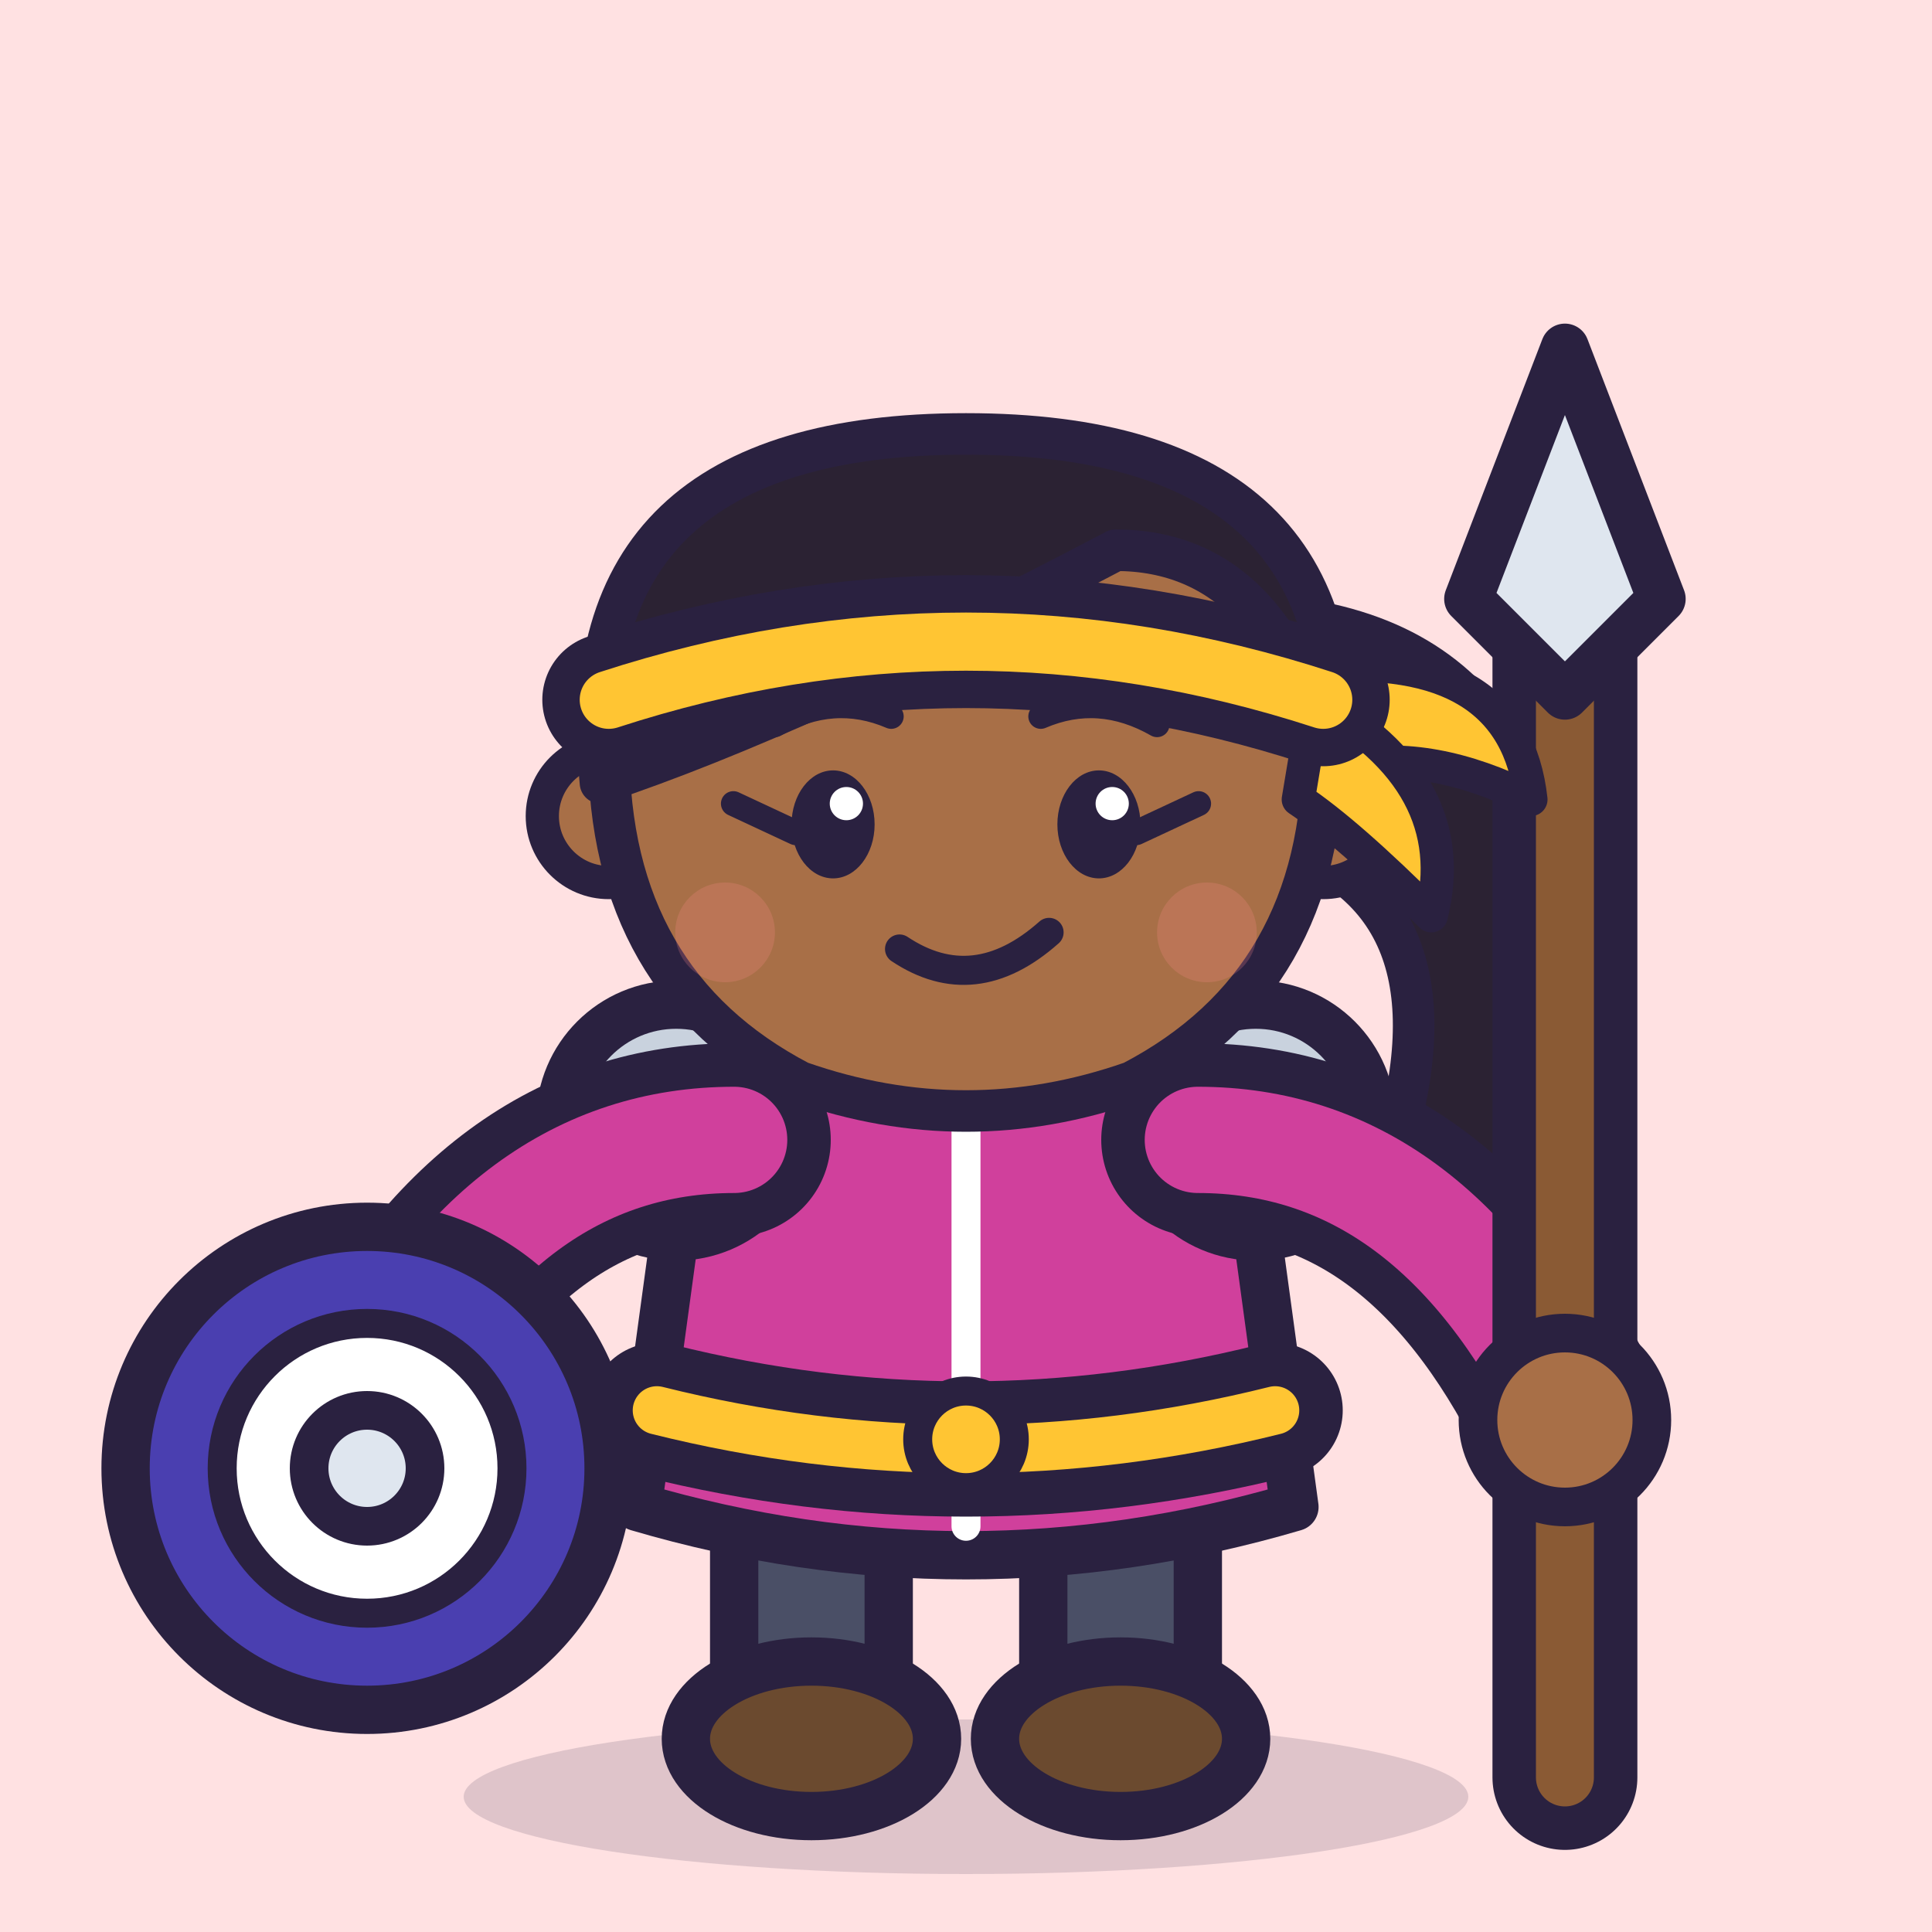
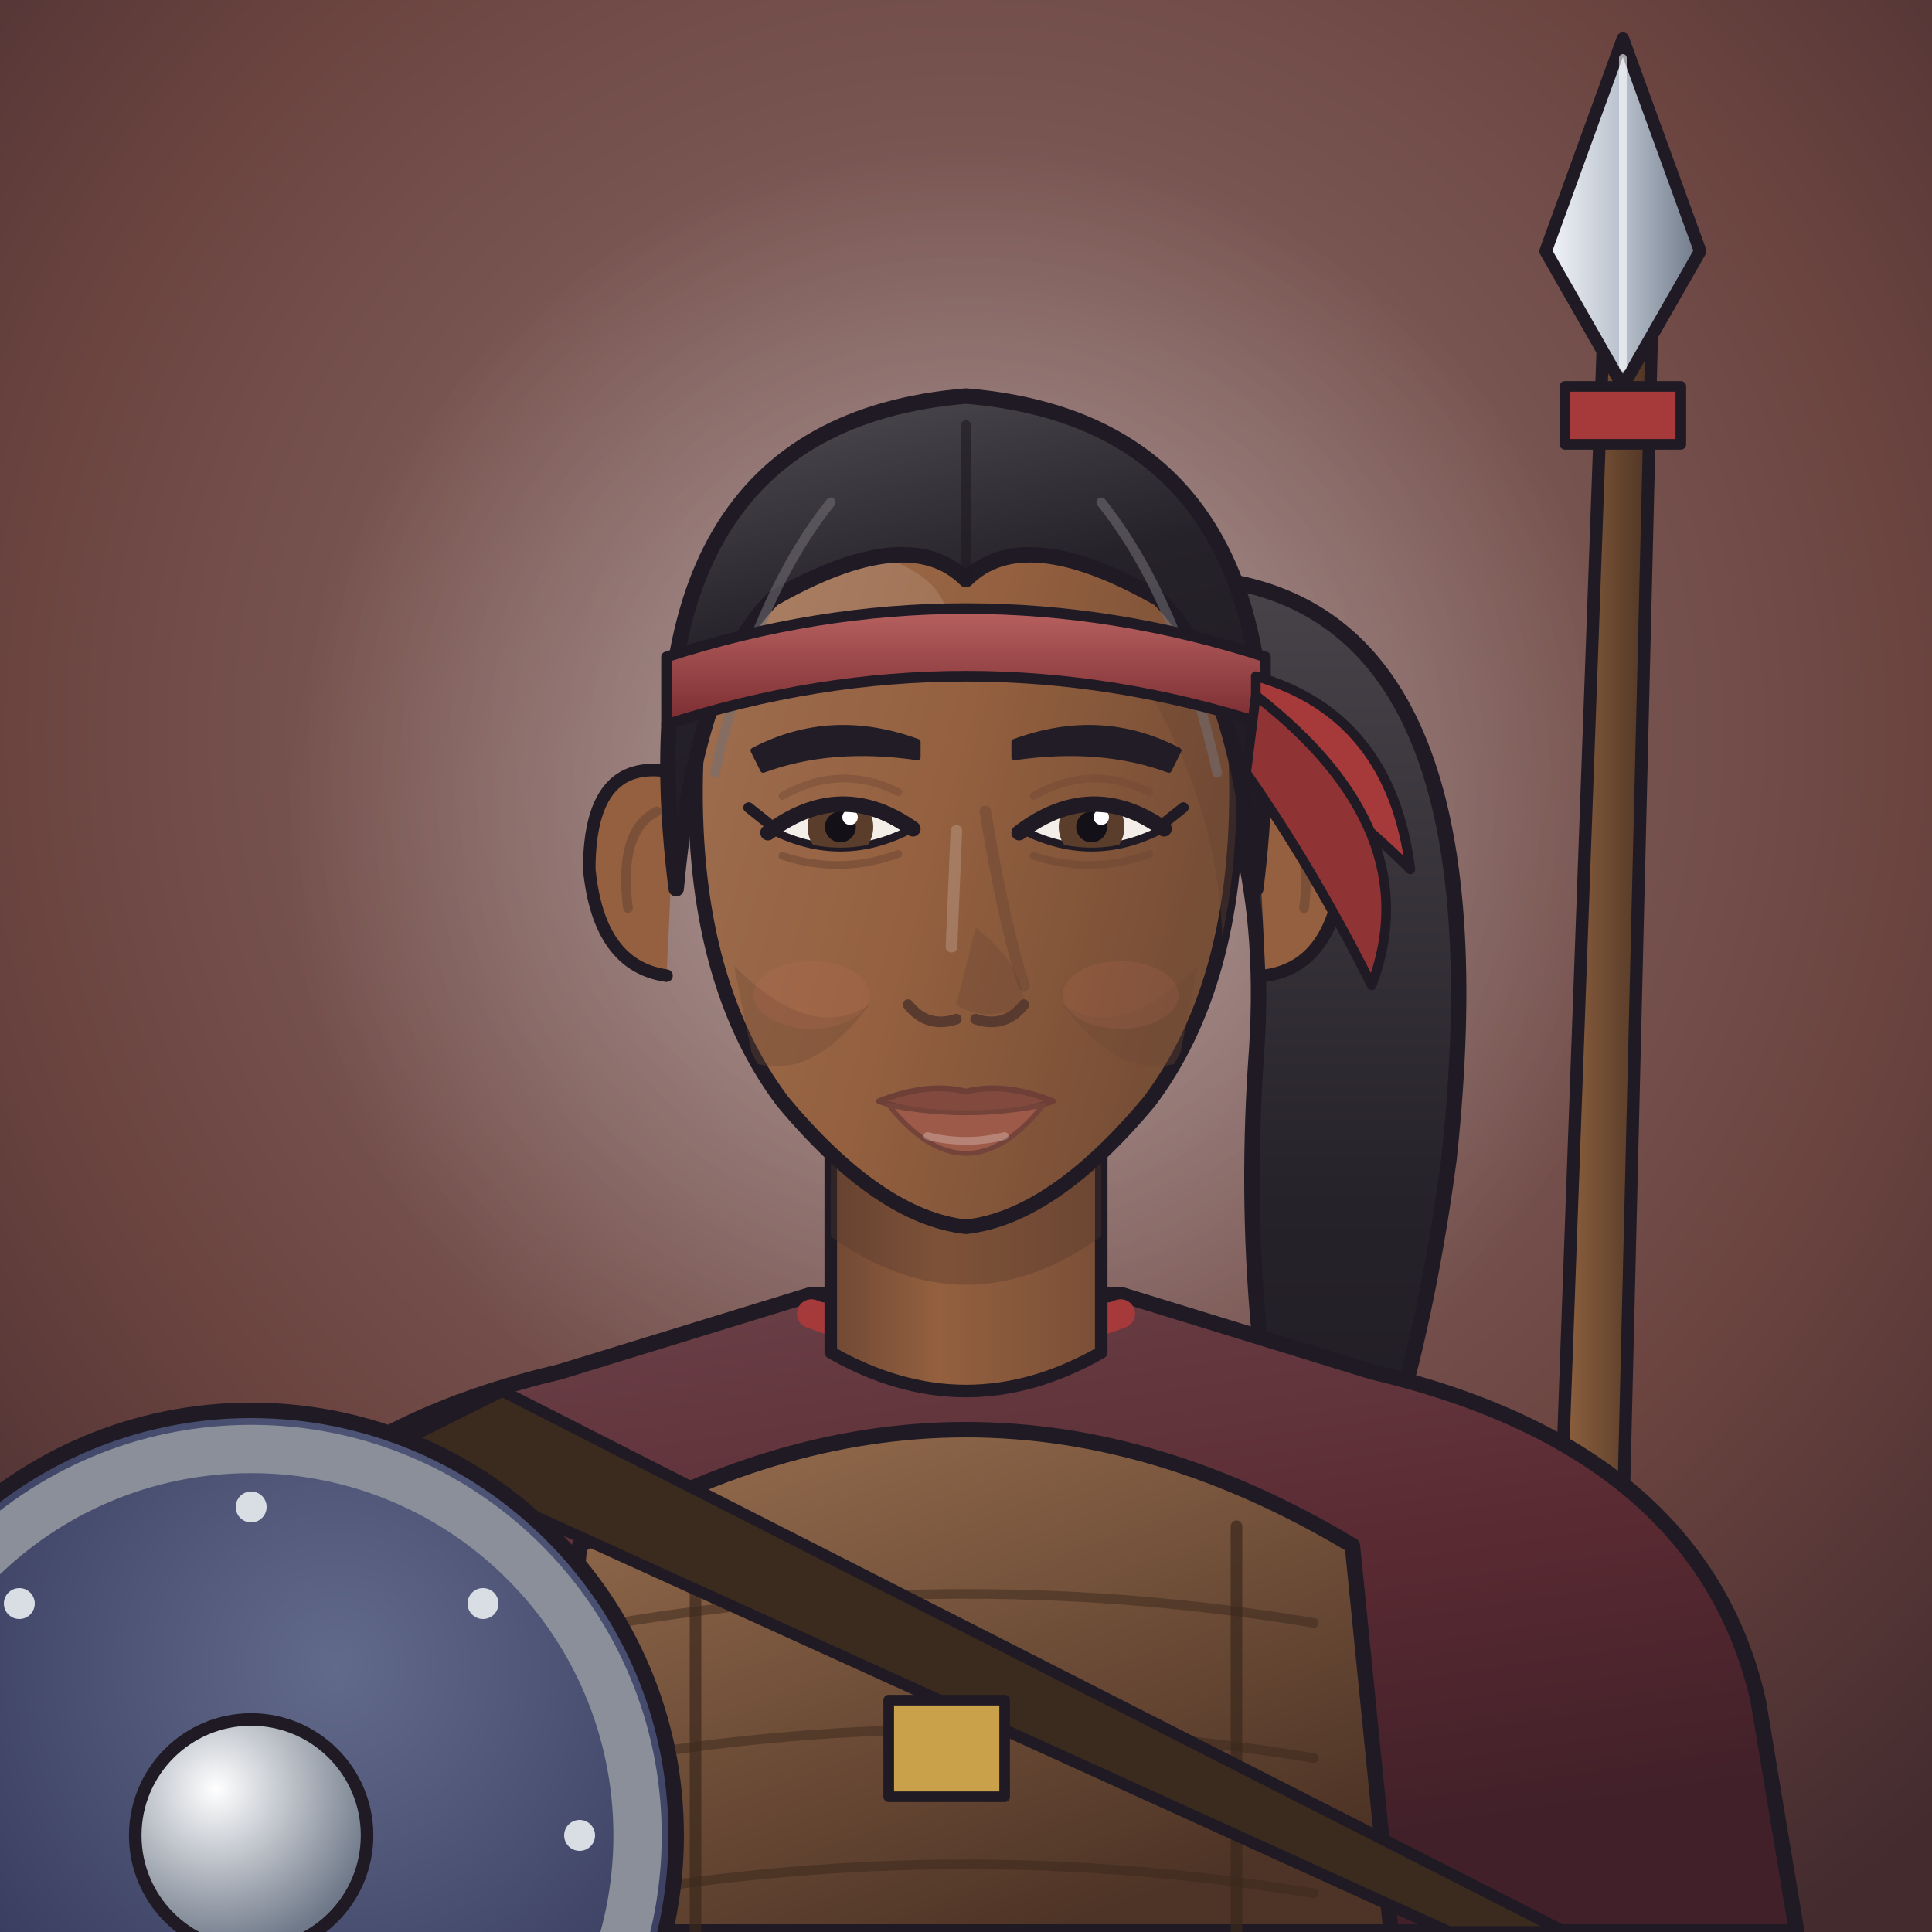
<svg xmlns="http://www.w3.org/2000/svg" viewBox="0 0 200 200" role="img" aria-label="Warrior avatar">
-   <rect width="200" height="200" fill="#ffe1e2" />
-   <ellipse cx="100" cy="186" rx="52" ry="8" fill="#2a2140" opacity=".15" />
-   <g transform="translate(100 112) scale(.86) translate(-100 -122)">
-     <path d="M138 66Q176 70 170 122Q166 142 152 128Q160 98 134 92Z" fill="#2b2233" stroke="#2a2140" stroke-width="5" stroke-linejoin="round" stroke-linecap="round" />
+   <defs>
+     <radialGradient id="warriorf2g1" cx="0.5" cy="0.38" r="0.75">
+       <stop offset="0" stop-color="#907370" stop-opacity="1" />
+       <stop offset="0.65" stop-color="#6b4440" stop-opacity="1" />
+       <stop offset="1" stop-color="#432b2e" stop-opacity="1" />
+     </radialGradient>
+     <radialGradient id="warriorf2g2" cx="0.5" cy="0.5" r="0.5">
+       <stop offset="0" stop-color="#ffffff" stop-opacity="0.35" />
+       <stop offset="1" stop-color="#ffffff" stop-opacity="0" />
+     </radialGradient>
+     <linearGradient id="warriorf2g3" x1="0" y1="0" x2="1" y2="0">
+       <stop offset="0" stop-color="#f4f6fa" />
+       <stop offset="0.5" stop-color="#b8c0cc" />
+       <stop offset="1" stop-color="#6e7888" />
+     </linearGradient>
+     <linearGradient id="warriorf2g4" x1="0" y1="0" x2="1" y2="0">
+       <stop offset="0" stop-color="#9a6a44" />
+       <stop offset="1" stop-color="#4e3424" />
+     </linearGradient>
+     <linearGradient id="warriorf2g5" x1="0" y1="0" x2="0" y2="1">
+       <stop offset="0" stop-color="#474349" />
+       <stop offset="0.6" stop-color="#262229" />
+       <stop offset="1" stop-color="#1f1a23" />
+     </linearGradient>
+     <linearGradient id="warriorf2g6" x1="0" y1="0" x2="0.4" y2="1">
+       <stop offset="0" stop-color="#6e444b" />
+       <stop offset="0.6" stop-color="#5a2a32" />
+       <stop offset="1" stop-color="#412029" />
+     </linearGradient>
+     <linearGradient id="warriorf2g7" x1="0" y1="0" x2="0.6" y2="1">
+       <stop offset="0" stop-color="#9a7050" />
+       <stop offset="1" stop-color="#4e3426" />
+     </linearGradient>
+     <linearGradient id="warriorf2g8" x1="0" y1="0" x2="1" y2="0">
+       <stop offset="0" stop-color="#704834" />
+       <stop offset="0.4" stop-color="#94603f" />
+       <stop offset="1" stop-color="#7a4f37" />
+     </linearGradient>
+     <linearGradient id="warriorf2g9" x1="0" y1="0" x2="1" y2="0.4">
+       <stop offset="0" stop-color="#9f7052" />
+       <stop offset="0.55" stop-color="#94603f" />
+       <stop offset="1" stop-color="#774e36" />
+     </linearGradient>
+     <clipPath id="warriorf2c10">
+       <path d="M72 82Q72 49 100 47Q128 49 128 82Q128 102 119 114Q109 126 100 127Q91 126 81 114Q72 102 72 82Z" />
+     </clipPath>
+     <clipPath id="warriorf2c11">
+       <path d="M80 86Q87 81 94 86Q87 89.5 80 86Z" />
+     </clipPath>
+     <clipPath id="warriorf2c12">
+       <path d="M106 86Q113 81 120 86Q113 89.5 106 86Z" />
+     </clipPath>
+     <linearGradient id="warriorf2g13" x1="0" y1="0" x2="0.3" y2="1">
+       <stop offset="0" stop-color="#514e54" />
+       <stop offset="0.5" stop-color="#262229" />
+       <stop offset="1" stop-color="#201b24" />
+     </linearGradient>
+     <linearGradient id="warriorf2g14" x1="0" y1="0" x2="0" y2="1">
+       <stop offset="0" stop-color="#b86161" />
+       <stop offset="1" stop-color="#7a2c30" />
+     </linearGradient>
+     <radialGradient id="warriorf2g15" cx="0.6" cy="0.3" r="0.8">
+       <stop offset="0" stop-color="#626a8c" stop-opacity="1" />
+       <stop offset="1" stop-color="#232647" stop-opacity="1" />
+     </radialGradient>
+     <radialGradient id="warriorf2g16" cx="0.35" cy="0.3" r="0.7">
+       <stop offset="0" stop-color="#ffffff" stop-opacity="1" />
+       <stop offset="1" stop-color="#6e7888" stop-opacity="1" />
+     </radialGradient>
+   </defs>
+   <rect width="200" height="200" fill="url(#warriorf2g1)" />
+   <circle cx="100" cy="86" r="70" fill="url(#warriorf2g2)" />
+   <path d="M160 200L166 34L171 34L167 200Z" fill="url(#warriorf2g4)" stroke="#1f1a24" stroke-width="1.3" stroke-linejoin="round" stroke-linecap="round" />
+   <path d="M168 4L176 26L168 40L160 26Z" fill="url(#warriorf2g3)" stroke="#1f1a24" stroke-width="1.3" stroke-linejoin="round" stroke-linecap="round" />
+   <path d="M168 6L168 38" fill="none" stroke="#ffffff" stroke-width="0.8" stroke-linecap="round" stroke-linejoin="round" opacity="0.6" />
+   <path d="M162 40H174V46H162Z" fill="#a63a3a" stroke="#1f1a24" stroke-width="1.1" stroke-linejoin="round" stroke-linecap="round" />
+   <path d="M126 60Q156 64 150 120Q146 150 136 168Q128 140 130 110Q132 84 120 70Z" fill="url(#warriorf2g5)" stroke="#1f1a24" stroke-width="1.6" stroke-linejoin="round" stroke-linecap="round" />
+   <path d="M14 200L18 176Q24 150 58 142L84 134H116L142 142Q176 150 182 176L186 200Z" fill="url(#warriorf2g6)" stroke="#1f1a24" stroke-width="1.6" stroke-linejoin="round" stroke-linecap="round" />
+   <path d="M56 200L60 160Q80 148 100 148Q120 148 140 160L144 200Z" fill="url(#warriorf2g7)" stroke="#1f1a24" stroke-width="1.6" stroke-linejoin="round" stroke-linecap="round" />
+   <path d="M72 158L72 200M128 158L128 200" fill="none" stroke="#3a281c" stroke-width="1.2" stroke-linecap="round" stroke-linejoin="round" opacity="0.7" />
+   <path d="M64 168Q100 162 136 168" fill="none" stroke="#3a281c" stroke-width="1" stroke-linecap="round" stroke-linejoin="round" opacity="0.5" />
+   <path d="M64 182Q100 176 136 182" fill="none" stroke="#3a281c" stroke-width="1" stroke-linecap="round" stroke-linejoin="round" opacity="0.5" />
+   <path d="M64 196Q100 190 136 196" fill="none" stroke="#3a281c" stroke-width="1" stroke-linecap="round" stroke-linejoin="round" opacity="0.5" />
+   <path d="M40 150L150 200L162 200L52 144Z" fill="#3b2a1e" stroke="#1f1a24" stroke-width="1.2" stroke-linejoin="round" stroke-linecap="round" />
+   <path d="M92 176H104V186H92Z" fill="#c9a14a" stroke="#1f1a24" stroke-width="1.1" stroke-linejoin="round" stroke-linecap="round" />
+   <path d="M84 136Q100 142 116 136" fill="none" stroke="#a63a3a" stroke-width="3" stroke-linecap="round" stroke-linejoin="round" opacity="1" />
+   <path d="M86 112L86 140Q100 148 114 140L114 112Z" fill="url(#warriorf2g8)" stroke="#1f1a24" stroke-width="1.3" stroke-linejoin="round" stroke-linecap="round" />
+   <path d="M86 118Q100 134 114 118L114 128Q100 138 86 128Z" fill="#53362c" opacity="0.35" />
+   <path d="M70 80Q61 78 61 90Q62 100 69 101" fill="#94603f" stroke="#1f1a24" stroke-width="1.3" stroke-linejoin="round" stroke-linecap="round" />
+   <path d="M68 84Q64 86 65 94" fill="none" stroke="#704834" stroke-width="1" stroke-linecap="round" stroke-linejoin="round" opacity="0.7" />
+   <path d="M130 80Q139 78 139 90Q138 100 131 101" fill="#94603f" stroke="#1f1a24" stroke-width="1.3" stroke-linejoin="round" stroke-linecap="round" />
+   <path d="M132 84Q136 86 135 94" fill="none" stroke="#704834" stroke-width="1" stroke-linecap="round" stroke-linejoin="round" opacity="0.7" />
+   <path d="M72 82Q72 49 100 47Q128 49 128 82Q128 102 119 114Q109 126 100 127Q91 126 81 114Q72 102 72 82Z" fill="url(#warriorf2g9)" stroke="#1f1a24" stroke-width="1.5" stroke-linejoin="round" stroke-linecap="round" />
+   <g clip-path="url(#warriorf2c10)">
+     <path d="M118 70Q134 96 120 124L132 124L132 60Z" fill="#664331" opacity="0.35" />
+     <path d="M76 100Q84 108 90 104Q84 112 78 110Z" fill="#6d4733" opacity="0.35" />
+     <path d="M124 100Q116 108 110 104Q116 112 122 110Z" fill="#6d4733" opacity="0.35" />
+     <ellipse cx="86" cy="64" rx="12" ry="7" fill="#ffffff" opacity=".12" />
+     <ellipse cx="84" cy="103" rx="6" ry="3.5" fill="#e07a6a" opacity=".12" />
+     <ellipse cx="116" cy="103" rx="6" ry="3.5" fill="#e07a6a" opacity=".12" />
  </g>
-   <rect x="76" y="150" width="16" height="28" rx="3" fill="#4a4f66" stroke="#2a2140" stroke-width="5" stroke-linejoin="round" stroke-linecap="round" />
-   <rect x="108" y="150" width="16" height="28" rx="3" fill="#4a4f66" stroke="#2a2140" stroke-width="5" stroke-linejoin="round" stroke-linecap="round" />
-   <ellipse cx="84" cy="180" rx="13" ry="8" fill="#6b4a2f" stroke="#2a2140" stroke-width="5" stroke-linejoin="round" stroke-linecap="round" />
-   <g transform="translate(200 0) scale(-1 1)">
-     <ellipse cx="84" cy="180" rx="13" ry="8" fill="#6b4a2f" stroke="#2a2140" stroke-width="5" stroke-linejoin="round" stroke-linecap="round" />
+   <path d="M80 86Q87 81 94 86Q87 89.5 80 86Z" fill="#f3efe8" stroke="#1f1a24" stroke-width="0.8" stroke-linejoin="round" stroke-linecap="round" />
+   <g clip-path="url(#warriorf2c11)">
+     <circle cx="87" cy="85.6" r="3.4" fill="#5a3e2b" />
+     <circle cx="87" cy="85.6" r="1.6" fill="#141018" />
+     <circle cx="88" cy="84.6" r=".8" fill="#ffffff" />
  </g>
-   <path d="M72 112Q100 102 128 112L134 156Q100 166 66 156Z" fill="#d0409c" stroke="#2a2140" stroke-width="5" stroke-linejoin="round" stroke-linecap="round" />
-   <path d="M100 110V158" fill="none" stroke="#fff" stroke-width="3" stroke-linecap="round" stroke-linejoin="round" />
-   <path d="M68 146Q100 154 132 146" fill="none" stroke="#2a2140" stroke-width="14" stroke-linecap="round" stroke-linejoin="round" />
-   <path d="M68 146Q100 154 132 146" fill="none" stroke="#ffc533" stroke-width="5" stroke-linecap="round" stroke-linejoin="round" />
-   <circle cx="100" cy="149" r="5" fill="#ffc533" stroke="#2a2140" stroke-width="3" stroke-linejoin="round" stroke-linecap="round" />
-   <circle cx="70" cy="116" r="12" fill="#c9d2de" stroke="#2a2140" stroke-width="5" stroke-linejoin="round" stroke-linecap="round" />
-   <circle cx="130" cy="116" r="12" fill="#c9d2de" stroke="#2a2140" stroke-width="5" stroke-linejoin="round" stroke-linecap="round" />
-   <path d="M76 118Q52 118 38 146" fill="none" stroke="#2a2140" stroke-width="20" stroke-linecap="round" stroke-linejoin="round" />
-   <path d="M76 118Q52 118 38 146" fill="none" stroke="#d0409c" stroke-width="11" stroke-linecap="round" stroke-linejoin="round" />
-   <circle cx="38" cy="147" r="9" fill="#a86f47" stroke="#2a2140" stroke-width="4" stroke-linejoin="round" stroke-linecap="round" />
-   <circle cx="38" cy="152" r="25" fill="#4a3fb0" stroke="#2a2140" stroke-width="5" stroke-linejoin="round" stroke-linecap="round" />
-   <circle cx="38" cy="152" r="15" fill="#fff" stroke="#2a2140" stroke-width="3" stroke-linejoin="round" stroke-linecap="round" />
-   <circle cx="38" cy="152" r="6" fill="#dfe6ef" stroke="#2a2140" stroke-width="4" stroke-linejoin="round" stroke-linecap="round" />
-   <path d="M124 118Q148 118 162 146" fill="none" stroke="#2a2140" stroke-width="20" stroke-linecap="round" stroke-linejoin="round" />
-   <path d="M124 118Q148 118 162 146" fill="none" stroke="#d0409c" stroke-width="11" stroke-linecap="round" stroke-linejoin="round" />
-   <path d="M162 66V184" fill="none" stroke="#2a2140" stroke-width="15" stroke-linecap="round" stroke-linejoin="round" />
-   <path d="M162 66V184" fill="none" stroke="#8a5a34" stroke-width="6" stroke-linecap="round" stroke-linejoin="round" />
-   <path d="M162 36L172 62L162 72L152 62Z" fill="#dfe6ef" stroke="#2a2140" stroke-width="5" stroke-linejoin="round" stroke-linecap="round" />
-   <circle cx="162" cy="147" r="9" fill="#a86f47" stroke="#2a2140" stroke-width="4" stroke-linejoin="round" stroke-linecap="round" />
-   <g transform="translate(100 112) scale(.86) translate(-100 -122)">
-     <circle cx="57" cy="90" r="8" fill="#a86f47" stroke="#2a2140" stroke-width="4" stroke-linejoin="round" stroke-linecap="round" />
-     <circle cx="143" cy="90" r="8" fill="#a86f47" stroke="#2a2140" stroke-width="4" stroke-linejoin="round" stroke-linecap="round" />
-     <path d="M57 82Q57 46 100 46Q143 46 143 82Q143 110 120 122Q100 129 80 122Q57 110 57 82Z" fill="#a86f47" stroke="#2a2140" stroke-width="5" stroke-linejoin="round" stroke-linecap="round" />
-     <circle cx="71" cy="104" r="6" fill="#ff8a8d" opacity=".22" />
-     <circle cx="129" cy="104" r="6" fill="#ff8a8d" opacity=".22" />
-     <ellipse cx="84" cy="91" rx="5" ry="6.5" fill="#2a2140" />
-     <circle cx="85.6" cy="88.5" r="2" fill="#fff" />
-     <ellipse cx="116" cy="91" rx="5" ry="6.5" fill="#2a2140" />
-     <circle cx="117.6" cy="88.5" r="2" fill="#fff" />
-     <path d="M77 79Q84 75 91 78M109 78Q116 75 123 79" fill="none" stroke="#2a2140" stroke-width="3" stroke-linecap="round" stroke-linejoin="round" />
-     <path d="M92 106Q101 112 110 104" fill="none" stroke="#2a2140" stroke-width="3.5" stroke-linecap="round" stroke-linejoin="round" />
-     <path d="M79.5 92L72 88.5M120.5 92L128 88.5" fill="none" stroke="#2a2140" stroke-width="3" stroke-linecap="round" stroke-linejoin="round" />
-     <path d="M56 86Q52 44 100 44Q148 44 144 86Q138 58 118 58Q80 78 56 86Z" fill="#2b2233" stroke="#2a2140" stroke-width="5" stroke-linejoin="round" stroke-linecap="round" />
-     <path d="M142 72Q166 70 168 88Q156 82 146 84Z" fill="#ffc533" stroke="#2a2140" stroke-width="4" stroke-linejoin="round" stroke-linecap="round" />
-     <path d="M142 76Q160 86 156 102Q146 92 140 88Z" fill="#ffc533" stroke="#2a2140" stroke-width="4" stroke-linejoin="round" stroke-linecap="round" />
-     <path d="M57 76Q100 62 143 76" fill="none" stroke="#2a2140" stroke-width="16" stroke-linecap="round" stroke-linejoin="round" />
-     <path d="M57 76Q100 62 143 76" fill="none" stroke="#ffc533" stroke-width="7" stroke-linecap="round" stroke-linejoin="round" />
+   <path d="M79.5 86.2Q87 80.5 94.5 85.8" fill="none" stroke="#1f1a24" stroke-width="1.6" stroke-linecap="round" stroke-linejoin="round" opacity="1" />
+   <path d="M81 88.6Q87 90.6 93 88.4" fill="none" stroke="#704834" stroke-width="0.8" stroke-linecap="round" stroke-linejoin="round" opacity="0.6" />
+   <path d="M81 82.4Q87 79 93 82" fill="none" stroke="#704834" stroke-width="0.8" stroke-linecap="round" stroke-linejoin="round" opacity="0.45" />
+   <path d="M80 85.6L77.5 83.6" fill="none" stroke="#1f1a24" stroke-width="1.1" stroke-linecap="round" stroke-linejoin="round" opacity="1" />
+   <path d="M106 86Q113 81 120 86Q113 89.5 106 86Z" fill="#f3efe8" stroke="#1f1a24" stroke-width="0.8" stroke-linejoin="round" stroke-linecap="round" />
+   <g clip-path="url(#warriorf2c12)">
+     <circle cx="113" cy="85.6" r="3.4" fill="#5a3e2b" />
+     <circle cx="113" cy="85.6" r="1.6" fill="#141018" />
+     <circle cx="114" cy="84.6" r=".8" fill="#ffffff" />
  </g>
+   <path d="M105.5 86.2Q113 80.5 120.5 85.8" fill="none" stroke="#1f1a24" stroke-width="1.6" stroke-linecap="round" stroke-linejoin="round" opacity="1" />
+   <path d="M107 88.6Q113 90.6 119 88.4" fill="none" stroke="#704834" stroke-width="0.8" stroke-linecap="round" stroke-linejoin="round" opacity="0.6" />
+   <path d="M107 82.4Q113 79 119 82" fill="none" stroke="#704834" stroke-width="0.8" stroke-linecap="round" stroke-linejoin="round" opacity="0.45" />
+   <path d="M120 85.6L122.5 83.6" fill="none" stroke="#1f1a24" stroke-width="1.1" stroke-linecap="round" stroke-linejoin="round" opacity="1" />
+   <path d="M78 77.7Q86 73.5 95 76.8L95 78.4Q86 77.1 79 79.7Z" fill="#211c25" stroke="#211c25" stroke-width="0.6" stroke-linejoin="round" stroke-linecap="round" />
+   <path d="M122 77.7Q114 73.5 105 76.8L105 78.4Q114 77.1 121 79.7Z" fill="#211c25" stroke="#211c25" stroke-width="0.6" stroke-linejoin="round" stroke-linecap="round" />
+   <path d="M102 84Q104 96 106 102" fill="none" stroke="#704834" stroke-width="1.2" stroke-linecap="round" stroke-linejoin="round" opacity="0.55" />
+   <path d="M101 96Q106 100 106 104Q102 106 99 104Z" fill="#664331" opacity="0.3" />
+   <path d="M94 104Q96 106.5 99 105.5M106 104Q104 106.5 101 105.5" fill="none" stroke="#53362c" stroke-width="1.1" stroke-linecap="round" stroke-linejoin="round" opacity="0.9" />
+   <path d="M99 86L98.5 98" fill="none" stroke="#ffffff" stroke-width="1.2" stroke-linecap="round" stroke-linejoin="round" opacity="0.18" />
+   <path d="M91 114Q96 112 100 113Q104 112 109 114Q104 115.6 100 115.4Q96 115.6 91 114Z" fill="#824a3e" stroke="#6d3f37" stroke-width="0.6" stroke-linejoin="round" stroke-linecap="round" />
+   <path d="M92 114.4Q100 116 108 114.4Q104 119.4 100 119.4Q96 119.4 92 114.4Z" fill="#9e5a48" stroke="#74433a" stroke-width="0.5" stroke-linejoin="round" stroke-linecap="round" />
+   <path d="M96 117.6Q100 118.6 104 117.6" fill="none" stroke="#ffffff" stroke-width="0.8" stroke-linecap="round" stroke-linejoin="round" opacity="0.25" />
+   <path d="M70 92Q64 44 100 41Q136 44 130 92Q128 70 120 62Q106 54 100 60Q94 54 80 62Q72 70 70 92Z" fill="url(#warriorf2g13)" stroke="#1f1a24" stroke-width="1.6" stroke-linejoin="round" stroke-linecap="round" />
+   <path d="M100 44L100 60" fill="none" stroke="#1e1922" stroke-width="1" stroke-linecap="round" stroke-linejoin="round" opacity="0.6" />
+   <path d="M86 52Q78 62 74 80M114 52Q122 62 126 80" fill="none" stroke="#726f74" stroke-width="1" stroke-linecap="round" stroke-linejoin="round" opacity="0.55" />
+   <path d="M69 68Q100 58 131 68L131 75Q100 65 69 75Z" fill="url(#warriorf2g14)" stroke="#1f1a24" stroke-width="1.1" stroke-linejoin="round" stroke-linecap="round" />
+   <path d="M130 70Q144 74 146 90Q138 82 130 78Z" fill="#a63a3a" stroke="#1f1a24" stroke-width="1" stroke-linejoin="round" stroke-linecap="round" />
+   <path d="M130 72Q148 86 142 102Q136 90 129 80Z" fill="#903335" stroke="#1f1a24" stroke-width="1" stroke-linejoin="round" stroke-linecap="round" />
+   <circle cx="26" cy="190" r="44" fill="url(#warriorf2g15)" stroke="#1f1a24" stroke-width="1.6" />
+   <circle cx="26" cy="190" r="40" fill="none" stroke="#8a8f9a" stroke-width="5" />
+   <circle cx="26" cy="190" r="12" fill="url(#warriorf2g16)" stroke="#1f1a24" stroke-width="1.3" />
+   <circle cx="60.0" cy="190.0" r="1.6" fill="#d9dde4" />
+   <circle cx="50.0" cy="214.0" r="1.6" fill="#d9dde4" />
+   <circle cx="26.0" cy="224.0" r="1.6" fill="#d9dde4" />
+   <circle cx="2.0" cy="214.0" r="1.6" fill="#d9dde4" />
+   <circle cx="-8.0" cy="190.0" r="1.6" fill="#d9dde4" />
+   <circle cx="2.0" cy="166.0" r="1.6" fill="#d9dde4" />
+   <circle cx="26.0" cy="156.0" r="1.6" fill="#d9dde4" />
+   <circle cx="50.0" cy="166.0" r="1.6" fill="#d9dde4" />
</svg>
